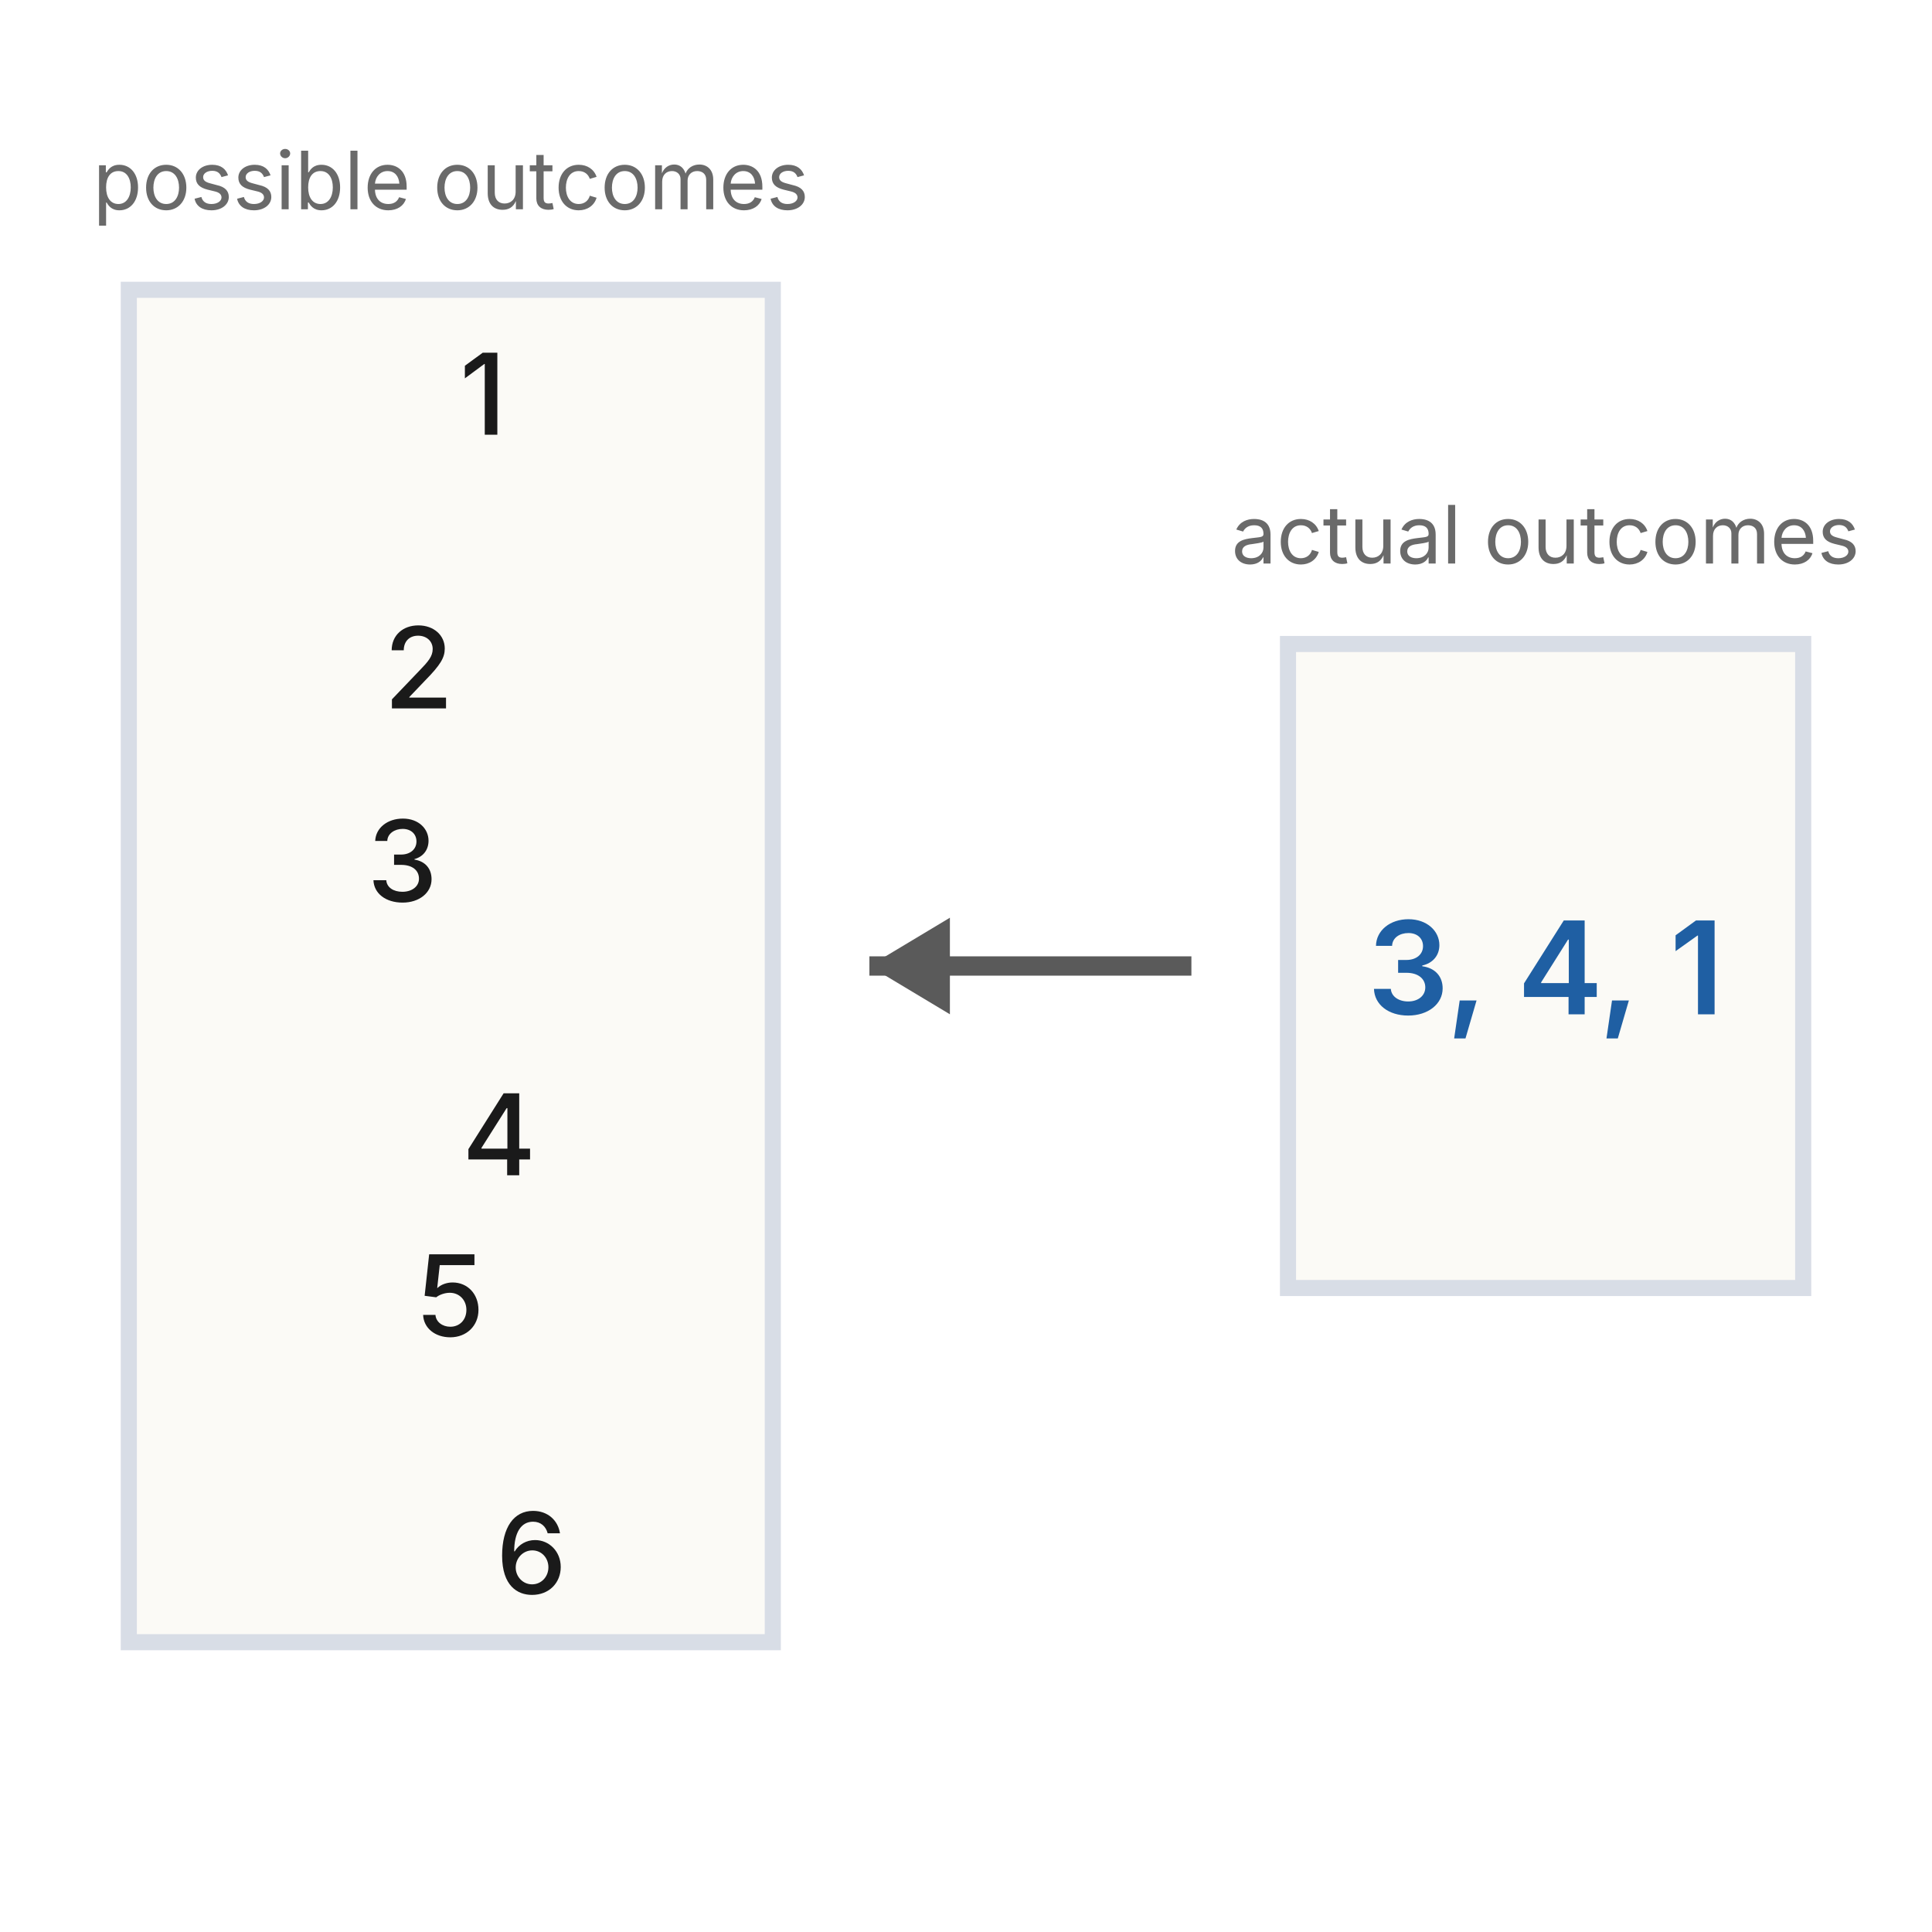
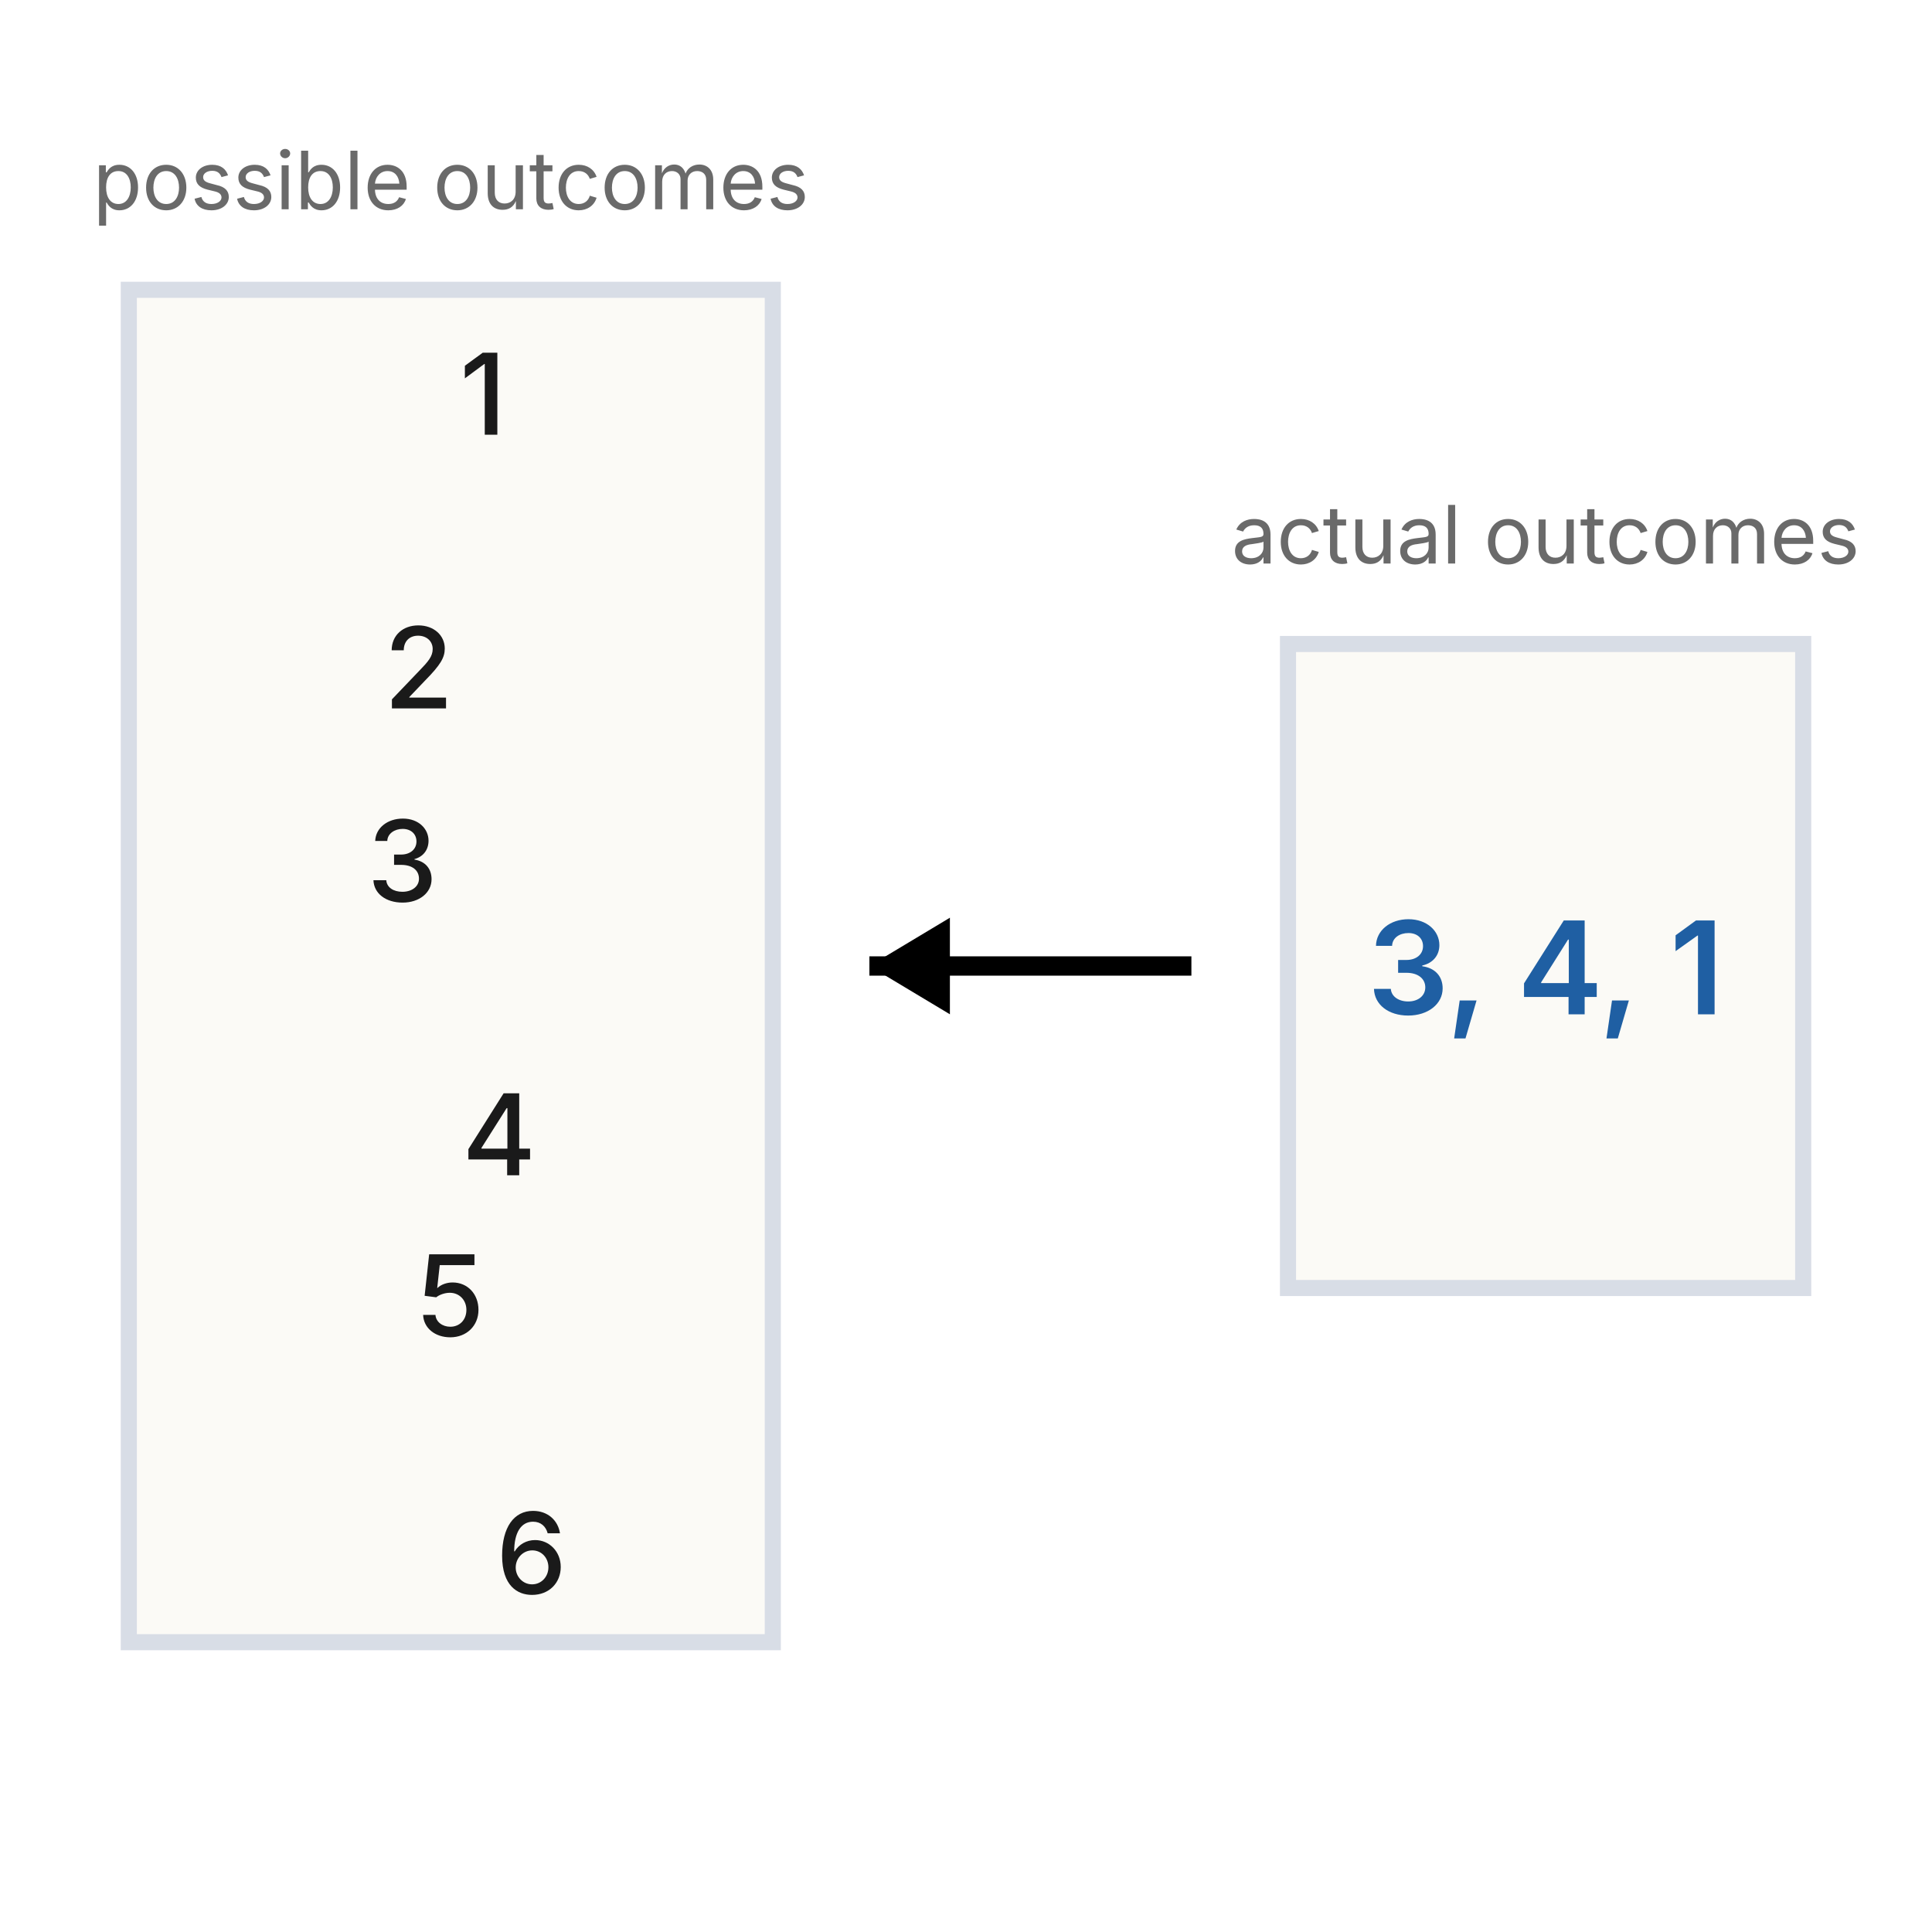
<svg xmlns="http://www.w3.org/2000/svg" viewBox="0 0 120 120" width="220" role="img" aria-label="Random device with mutually exclusive possible outcomes and unknown actual outcome">
  <style>
    .box { fill: #fbfaf6; stroke: #d8dde6; stroke-width: 1; }
    .line { stroke: #d8dde6; stroke-width: 1; }
    .text { font: 400 6px Inter, sans-serif; fill: #1a1a1a; }
    .small { font: 400 5px Inter, sans-serif; fill: #6a6a6a; }
    .num { font: 500 7px Inter, sans-serif; fill: #1a1a1a; }
    .q { font: 600 8px Inter, sans-serif; fill: #1f5fa3; }
-     .arrow { stroke: #5a5a5a; stroke-width: 1.2; fill: none; }
+     .arrow { stroke: #000000; stroke-width: 1.2; fill: none; }
    .label { font: 500 7px Inter, sans-serif; fill: #1a1a1a; }
  </style>
  <rect x="8" y="18" width="40" height="84" class="box" />
  <text x="28" y="13" text-anchor="middle" class="small">possible outcomes</text>
  <text x="30" y="27" text-anchor="middle" class="num">1</text>
  <text x="26" y="44" text-anchor="middle" class="num">2</text>
  <text x="25" y="56" text-anchor="middle" class="num">3</text>
  <text x="31" y="73" text-anchor="middle" class="num">4</text>
  <text x="28" y="83" text-anchor="middle" class="num">5</text>
  <text x="33" y="99" text-anchor="middle" class="num">6</text>
  <line x1="54" y1="60" x2="74" y2="60" class="arrow" />
-   <polygon points="54,60 59,57 59,63" fill="#5a5a5a" />
+   <polygon points="54,60 59,57 59,63" fill="#000000" />
  <rect x="80" y="40" width="32" height="40" class="box" />
  <text x="96" y="35" text-anchor="middle" class="small">actual outcomes</text>
  <text x="96" y="63" text-anchor="middle" class="q">3, 4, 1</text>
</svg>
